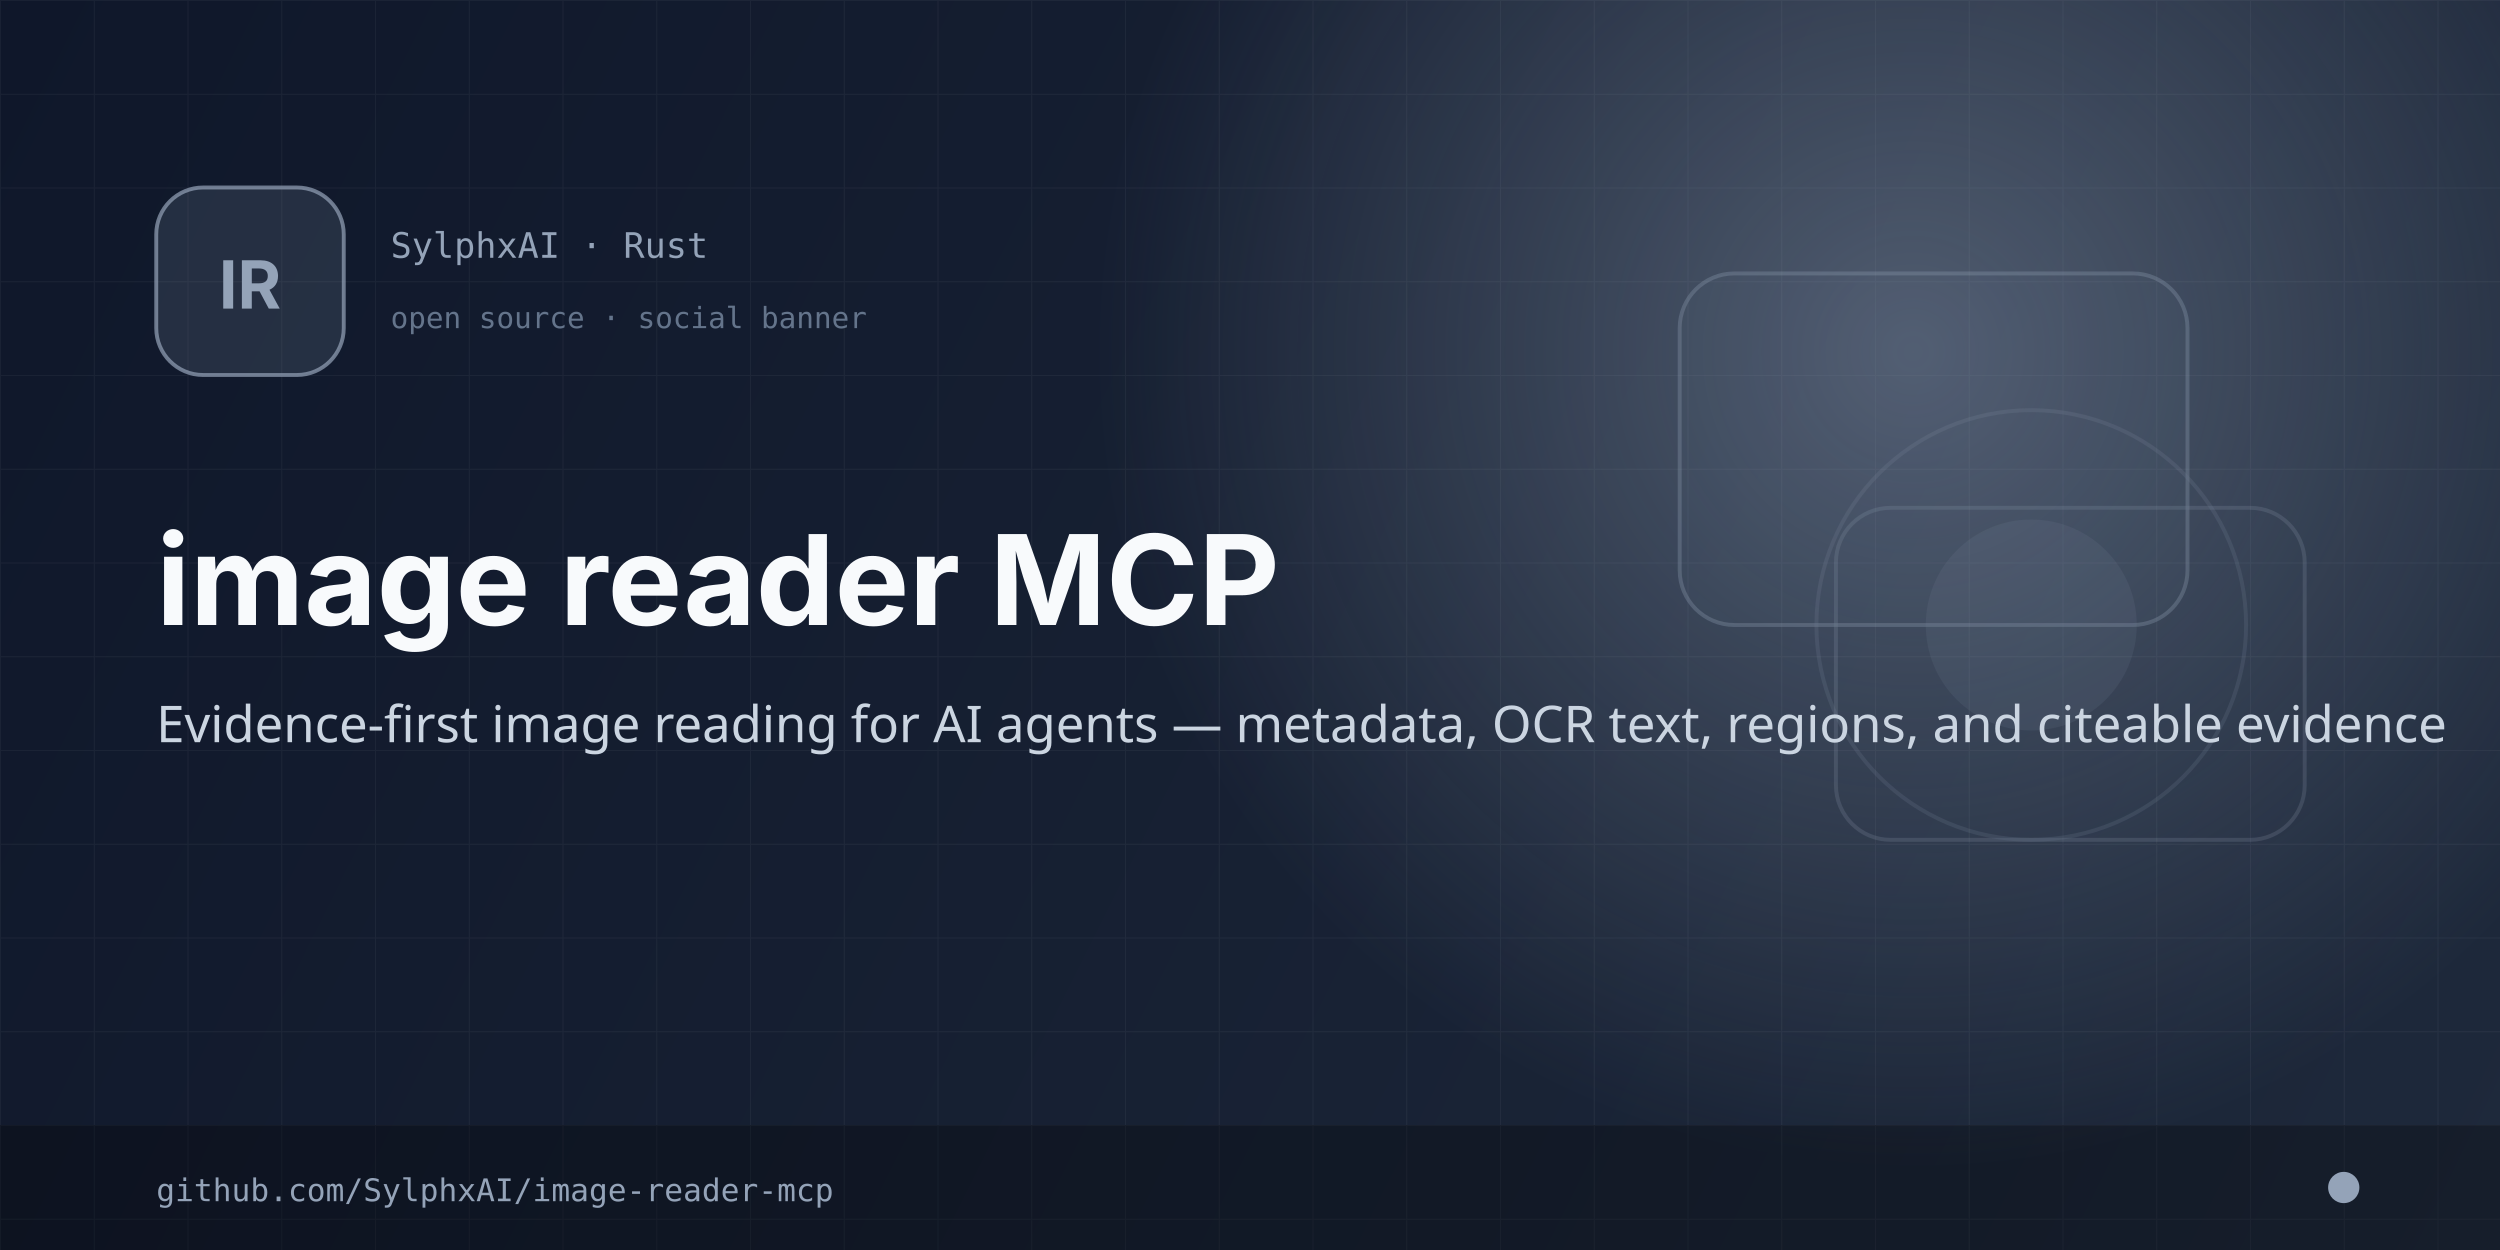
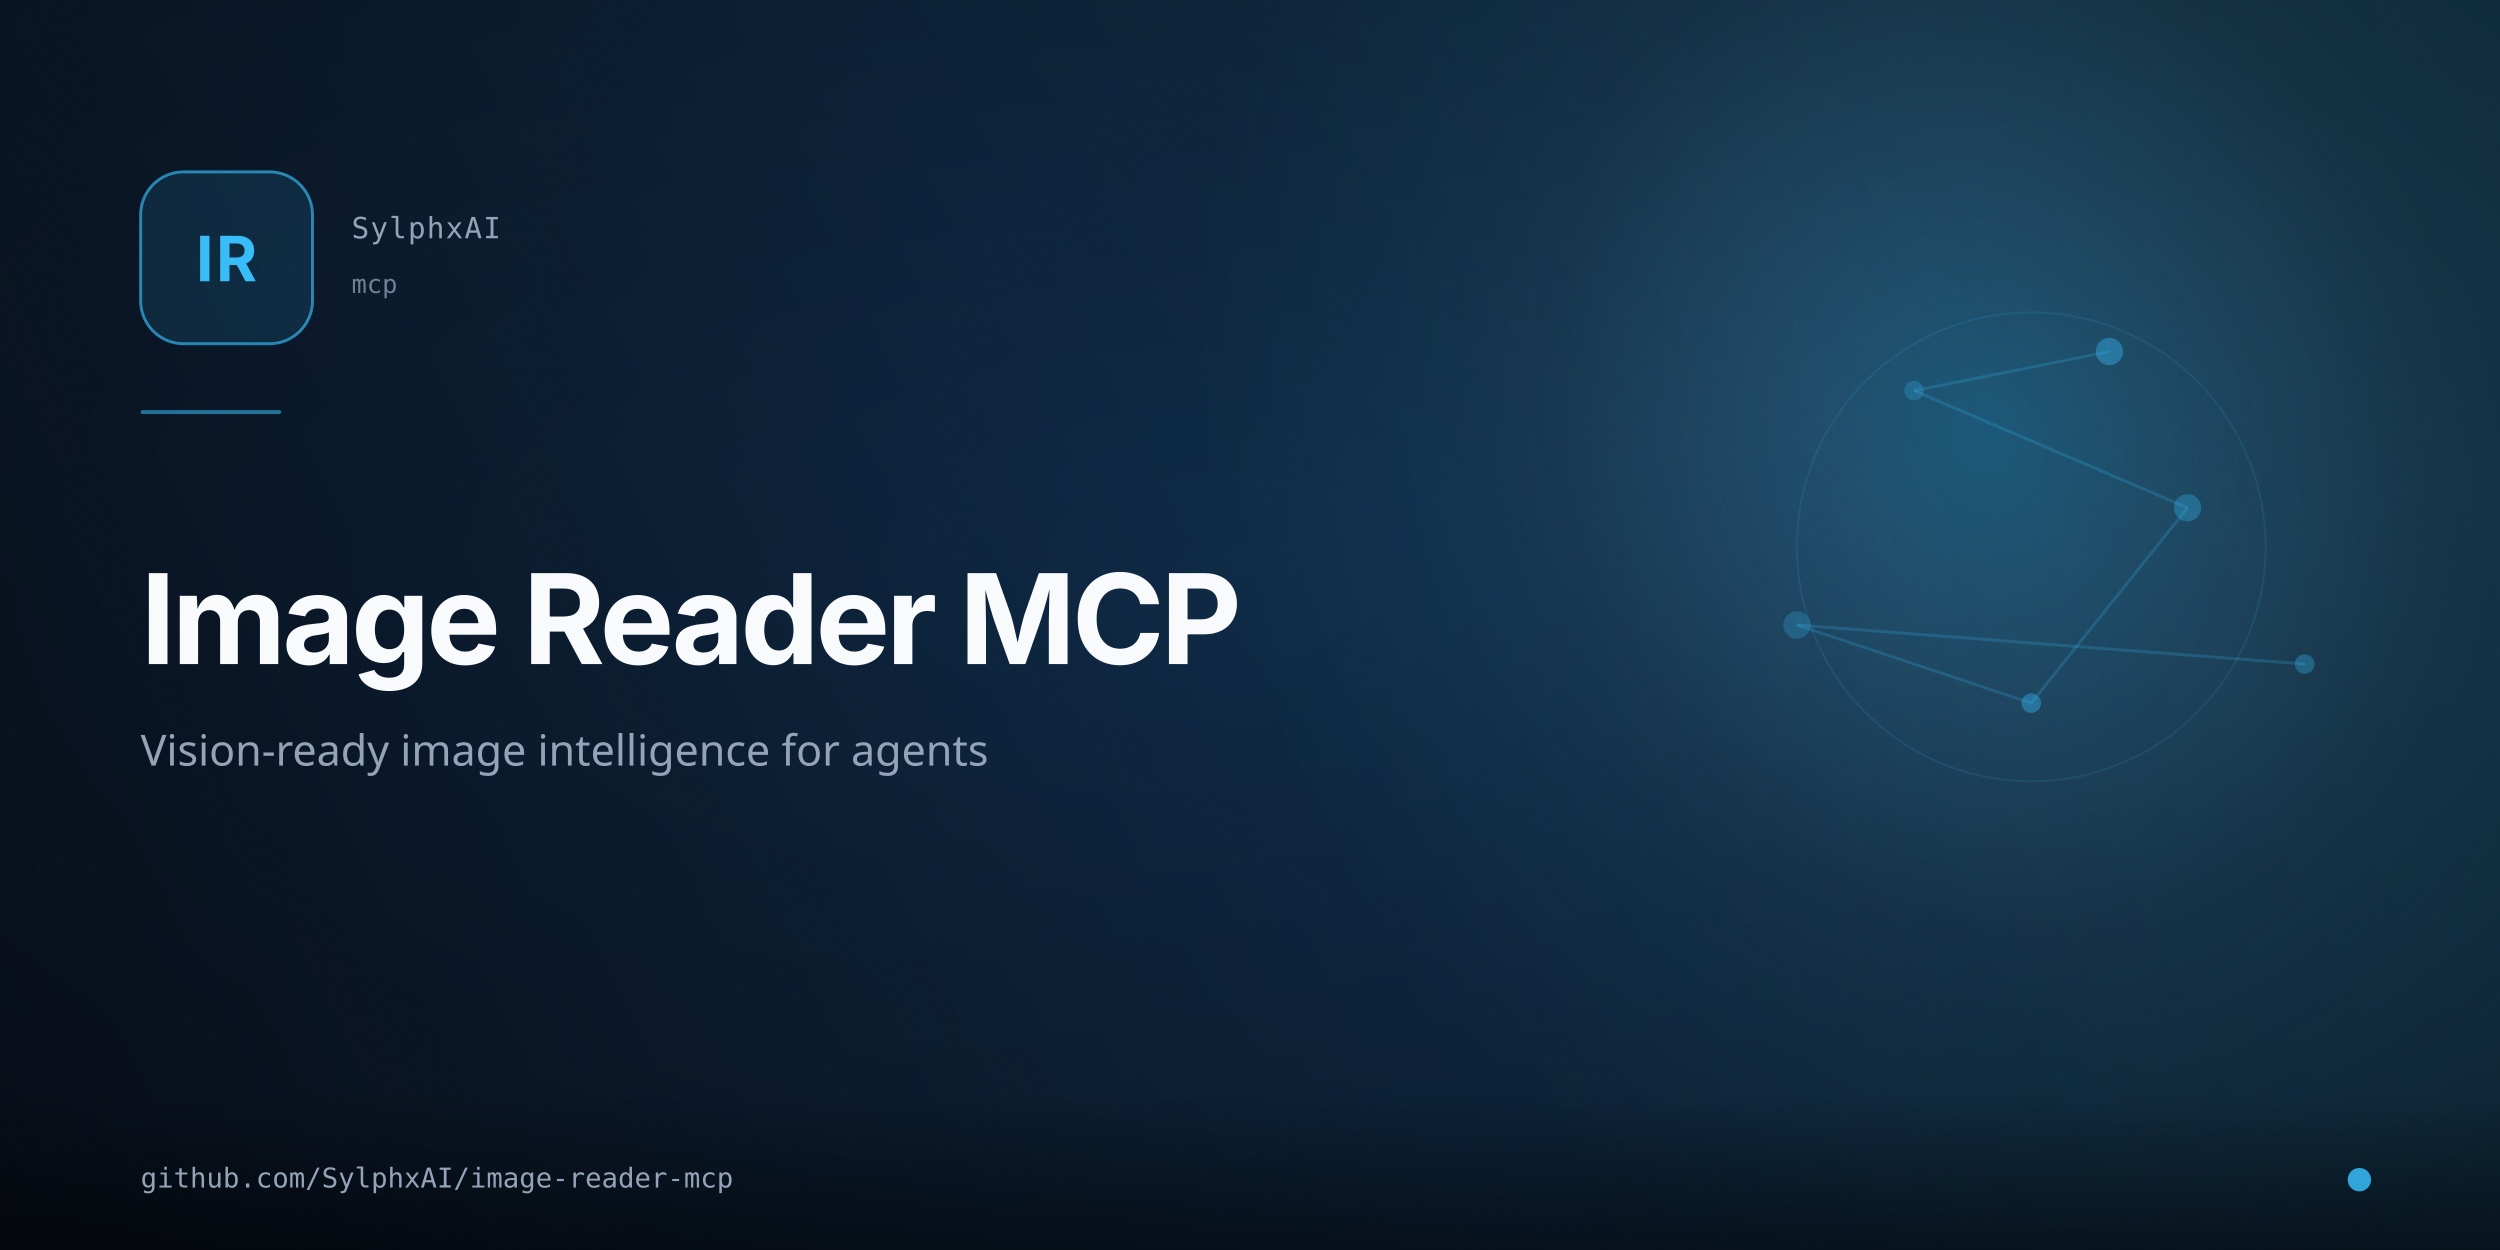
<svg xmlns="http://www.w3.org/2000/svg" width="1280" height="640" viewBox="0 0 1280 640" fill="none">
  <defs>
-     <linearGradient id="bg" x1="0" y1="0" x2="1280" y2="640" gradientUnits="userSpaceOnUse">
-       <stop offset="0%" stop-color="#0F172A" />
-       <stop offset="100%" stop-color="#1E293B" />
+     <linearGradient id="bg" x1="0" y1="640" x2="1280" y2="0" gradientUnits="userSpaceOnUse">
+       <stop offset="0%" stop-color="#07101f" />
+       <stop offset="48%" stop-color="#0c2744" />
+       <stop offset="100%" stop-color="#123a52" />
    </linearGradient>
-     <radialGradient id="glow" cx="0" cy="0" r="1" gradientUnits="userSpaceOnUse" gradientTransform="translate(980 180) rotate(90) scale(420 420)">
-       <stop offset="0%" stop-color="#94A3B8" stop-opacity="0.45" />
-       <stop offset="100%" stop-color="#94A3B8" stop-opacity="0" />
+     <radialGradient id="glow" cx="0" cy="0" r="1" gradientUnits="userSpaceOnUse" gradientTransform="translate(1020 220) rotate(70) scale(480 400)">
+       <stop offset="0%" stop-color="#38bdf8" stop-opacity="0.38" />
+       <stop offset="55%" stop-color="#7dd3fc" stop-opacity="0.08" />
+       <stop offset="100%" stop-color="#38bdf8" stop-opacity="0" />
    </radialGradient>
-     <pattern id="grid" width="48" height="48" patternUnits="userSpaceOnUse">
-       <path d="M 48 0 L 0 0 0 48" fill="none" stroke="#ffffff" stroke-opacity="0.045" stroke-width="1" />
-     </pattern>
+     <radialGradient id="vignette" cx="50%" cy="45%" r="70%">
+       <stop offset="0%" stop-color="#000000" stop-opacity="0" />
+       <stop offset="100%" stop-color="#000000" stop-opacity="0.35" />
+     </radialGradient>
+     <linearGradient id="floor" x1="0" y1="0" x2="0" y2="1">
+       <stop offset="0%" stop-color="#000000" stop-opacity="0" />
+       <stop offset="100%" stop-color="#000000" stop-opacity="0.45" />
+     </linearGradient>
+     <filter id="grain" x="0" y="0" width="100%" height="100%">
+       <feTurbulence type="fractalNoise" baseFrequency="0.85" numOctaves="2" stitchTiles="stitch" result="n" />
+       <feColorMatrix type="matrix" values="0 0 0 0 1  0 0 0 0 1  0 0 0 0 1  0 0 0 0.04 0" in="n" />
+     </filter>
  </defs>
  <rect width="1280" height="640" fill="url(#bg)" />
-   <rect width="1280" height="640" fill="url(#grid)" />
  <rect width="1280" height="640" fill="url(#glow)" />
-   <g opacity="0.55">
-     <rect x="860" y="140" width="260" height="180" rx="28" stroke="#94A3B8" stroke-opacity="0.55" stroke-width="2" fill="#94A3B8" fill-opacity="0.06" />
-     <rect x="940" y="260" width="240" height="170" rx="28" stroke="#94A3B8" stroke-opacity="0.35" stroke-width="2" fill="none" />
-     <circle cx="1040" cy="320" r="110" stroke="#94A3B8" stroke-opacity="0.25" stroke-width="2" fill="none" />
-     <circle cx="1040" cy="320" r="54" fill="#94A3B8" fill-opacity="0.18" />
+   <rect width="1280" height="640" fill="url(#vignette)" />
+   <rect width="1280" height="640" filter="url(#grain)" opacity="0.55" />
+   <g opacity="0.95">
+     <line x1="980" y1="200" x2="1080" y2="180" stroke="#38bdf8" stroke-opacity="0.22" stroke-width="1.5" />
+     <line x1="1120" y1="260" x2="980" y2="200" stroke="#38bdf8" stroke-opacity="0.22" stroke-width="1.5" />
+     <line x1="1040" y1="360" x2="1120" y2="260" stroke="#38bdf8" stroke-opacity="0.22" stroke-width="1.5" />
+     <line x1="920" y1="320" x2="1040" y2="360" stroke="#38bdf8" stroke-opacity="0.22" stroke-width="1.5" />
+     <line x1="1180" y1="340" x2="920" y2="320" stroke="#38bdf8" stroke-opacity="0.22" stroke-width="1.5" />
+     <circle cx="980" cy="200" r="5" fill="#38bdf8" fill-opacity="0.25" />
+     <circle cx="1120" cy="260" r="7" fill="#38bdf8" fill-opacity="0.33" />
+     <circle cx="1040" cy="360" r="5" fill="#38bdf8" fill-opacity="0.41" />
+     <circle cx="920" cy="320" r="7" fill="#38bdf8" fill-opacity="0.25" />
+     <circle cx="1180" cy="340" r="5" fill="#38bdf8" fill-opacity="0.33" />
+     <circle cx="1080" cy="180" r="7" fill="#38bdf8" fill-opacity="0.41" />
+     <circle cx="1040" cy="280" r="120" fill="none" stroke="#38bdf8" stroke-opacity="0.12" stroke-width="1" />
  </g>
-   <rect x="80" y="96" width="96" height="96" rx="24" fill="#94A3B8" fill-opacity="0.16" stroke="#94A3B8" stroke-opacity="0.7" stroke-width="2" />
-   <text x="128" y="158" text-anchor="middle" fill="#94A3B8" font-family="ui-sans-serif, system-ui, -apple-system, Segoe UI, sans-serif" font-size="34" font-weight="700">IR</text>
-   <text x="200" y="132" fill="#94A3B8" font-family="ui-monospace, SFMono-Regular, Menlo, monospace" font-size="18">SylphxAI  ·  Rust</text>
-   <text x="200" y="168" fill="#64748B" font-family="ui-monospace, SFMono-Regular, Menlo, monospace" font-size="15">open source · social banner</text>
-   <text x="80" y="320" fill="#F8FAFC" font-family="ui-sans-serif, system-ui, -apple-system, Segoe UI, sans-serif" font-size="64" font-weight="700">image reader MCP</text>
-   <text x="80" y="380" fill="#CBD5E1" font-family="ui-sans-serif, system-ui, sans-serif" font-size="26">Evidence-first image reading for AI agents — metadata, OCR text, regions, and citeable evidence </text>
-   <rect x="0" y="576" width="1280" height="64" fill="#000000" fill-opacity="0.28" />
-   <text x="80" y="615" fill="#94A3B8" font-family="ui-monospace, SFMono-Regular, Menlo, monospace" font-size="16">github.com/SylphxAI/image-reader-mcp</text>
-   <circle cx="1200" cy="608" r="8" fill="#94A3B8" />
+   <rect x="72" y="88" width="88" height="88" rx="22" fill="#38bdf8" fill-opacity="0.12" stroke="#38bdf8" stroke-opacity="0.65" stroke-width="1.5" />
+   <text x="116" y="144" text-anchor="middle" fill="#38bdf8" font-family="ui-sans-serif, system-ui, -apple-system, Segoe UI, sans-serif" font-size="32" font-weight="700" letter-spacing="0.04em">IR</text>
+   <text x="180" y="122" fill="#94a3b8" font-family="ui-monospace, SFMono-Regular, Menlo, monospace" font-size="15" letter-spacing="0.04em">SylphxAI</text>
+   <text x="180" y="150" fill="#94a3b8" fill-opacity="0.75" font-family="ui-monospace, SFMono-Regular, Menlo, monospace" font-size="13">mcp</text>
+   <rect x="72" y="210" width="72" height="2" rx="1" fill="#38bdf8" fill-opacity="0.55" />
+   <text x="72" y="340" fill="#f8fafc" font-family="ui-sans-serif, system-ui, -apple-system, Segoe UI, sans-serif" font-size="64" font-weight="700" letter-spacing="-0.03em">Image Reader MCP</text>
+   <text x="72" y="392" fill="#94a3b8" font-family="ui-sans-serif, system-ui, sans-serif" font-size="22" font-weight="450">Vision-ready image intelligence for agents</text>
+   <rect x="0" y="560" width="1280" height="80" fill="url(#floor)" />
+   <text x="72" y="608" fill="#94a3b8" font-family="ui-monospace, SFMono-Regular, Menlo, monospace" font-size="14">github.com/SylphxAI/image-reader-mcp</text>
+   <circle cx="1208" cy="604" r="6" fill="#38bdf8" fill-opacity="0.85" />
</svg>
